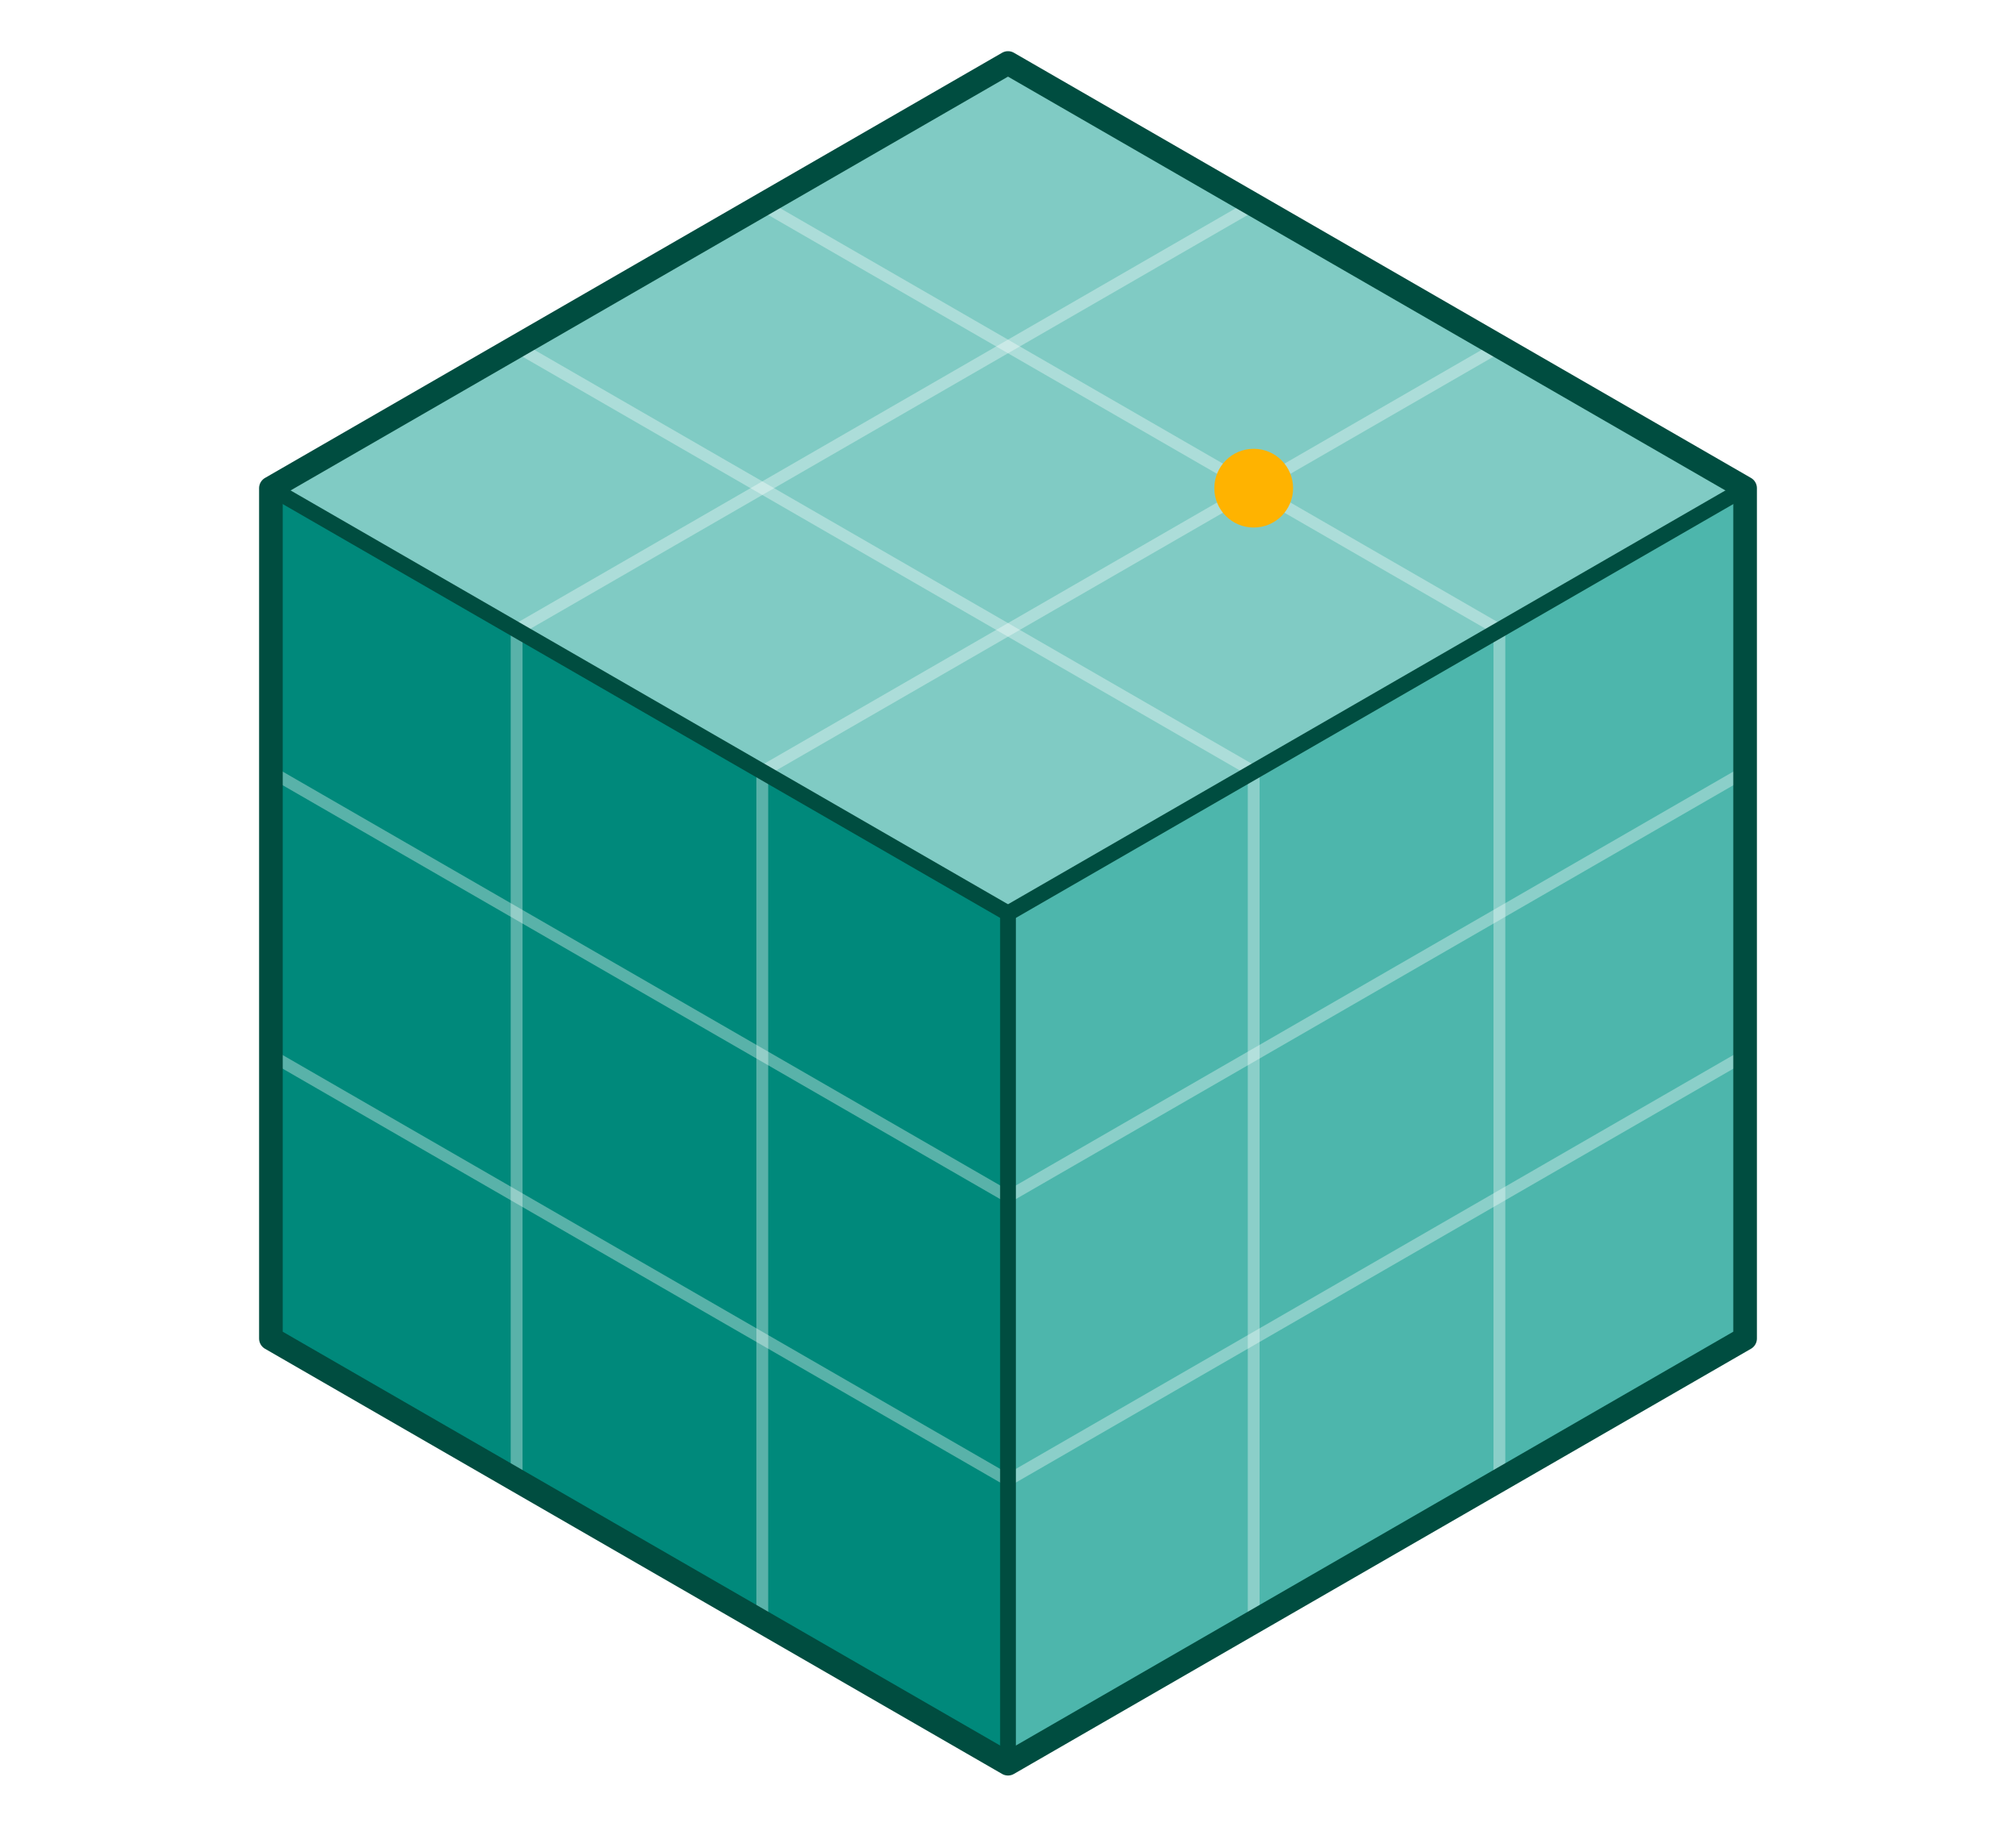
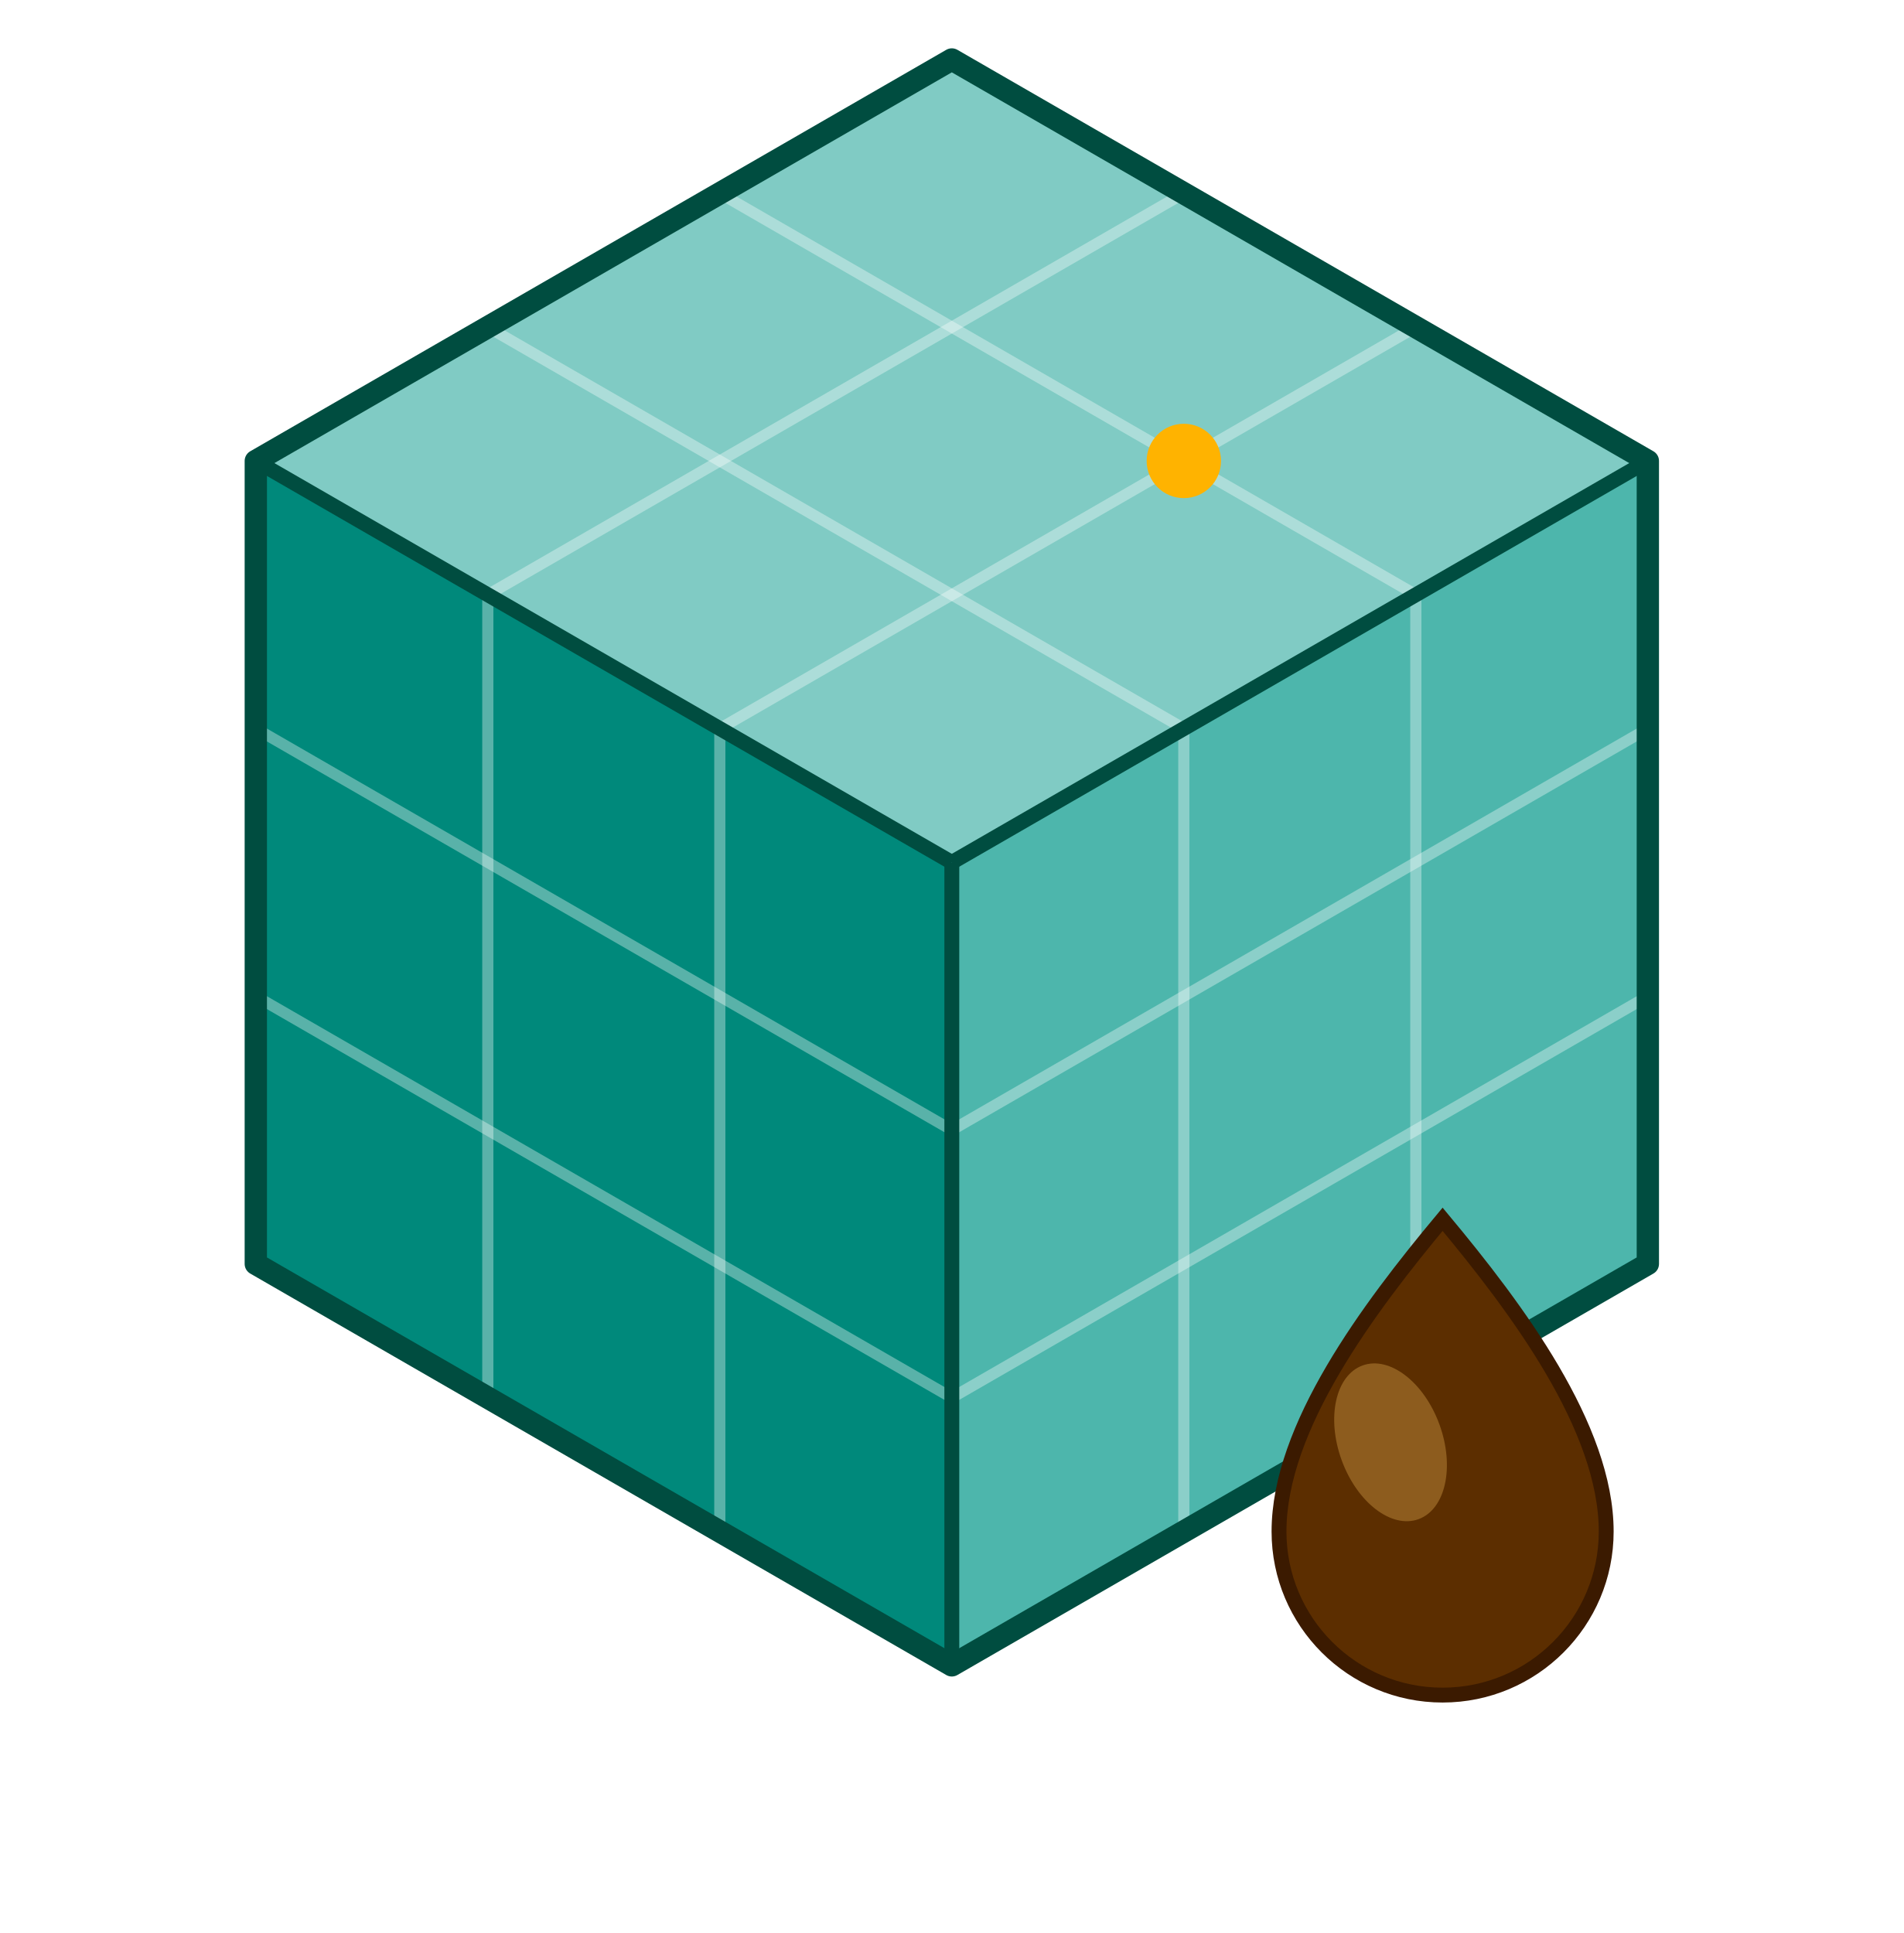
- <svg xmlns="http://www.w3.org/2000/svg" viewBox="0 0 128 116">
+ <svg xmlns="http://www.w3.org/2000/svg" viewBox="0 0 128 130">
  <style>
    .face-top { fill: #80CBC4; }
    .face-right { fill: #4DB6AC; }
    .face-left { fill: #00897B; }
    .grid-line { stroke: rgba(255,255,255,0.35); stroke-width: 0.75; fill: none; }
    .outline { stroke: #004D40; stroke-width: 1.5; stroke-linejoin: round; fill: none; }
    .inner-edge { stroke: #004D40; stroke-width: 1; fill: none; }
    .well-dot { fill: #FFB300; }
+ 
+     /* Oil droplet - light mode */
+     .drop-body { fill: #5C2E00; }
+     .drop-shine { fill: rgba(255, 200, 100, 0.30); }
+     .drop-outline { stroke: #3B1A00; stroke-width: 1; fill: none; }
    @media (prefers-color-scheme: dark) {
      .outline { stroke: #E0F2F1; }
      .inner-edge { stroke: #E0F2F1; }
+       /* Richer golden-brown in dark mode */
+       .drop-body { fill: #C17A2A; }
+       .drop-shine { fill: rgba(255, 230, 150, 0.35); }
+       .drop-outline { stroke: #7A4A10; stroke-width: 1; fill: none; }
    }
  </style>
  <polygon class="face-left" points="64,112 17.2,85 17.2,31 64,58" />
  <polygon class="face-right" points="64,112 110.8,85 110.8,31 64,58" />
  <polygon class="face-top" points="64,58 110.8,31 64,4 17.2,31" />
  <line class="grid-line" x1="64" y1="94" x2="17.2" y2="67" />
  <line class="grid-line" x1="64" y1="76" x2="17.2" y2="49" />
  <line class="grid-line" x1="48.4" y1="103" x2="48.4" y2="49" />
  <line class="grid-line" x1="32.8" y1="94" x2="32.8" y2="40" />
  <line class="grid-line" x1="64" y1="94" x2="110.8" y2="67" />
  <line class="grid-line" x1="64" y1="76" x2="110.8" y2="49" />
  <line class="grid-line" x1="79.6" y1="103" x2="79.6" y2="49" />
  <line class="grid-line" x1="95.2" y1="94" x2="95.2" y2="40" />
  <line class="grid-line" x1="48.4" y1="49" x2="95.2" y2="22" />
  <line class="grid-line" x1="32.8" y1="40" x2="79.6" y2="13" />
  <line class="grid-line" x1="79.6" y1="49" x2="32.8" y2="22" />
  <line class="grid-line" x1="95.2" y1="40" x2="48.4" y2="13" />
  <polygon class="outline" points="64,112 110.8,85 110.8,31 64,4 17.2,31 17.2,85" />
  <line class="inner-edge" x1="64" y1="112" x2="64" y2="58" />
  <line class="inner-edge" x1="64" y1="58" x2="110.8" y2="31" />
  <line class="inner-edge" x1="64" y1="58" x2="17.2" y2="31" />
  <circle class="well-dot" cx="79.6" cy="31" r="2.5" />
+   <g transform="translate(97, 96)">
+     <path class="drop-body" d="M0,-14 C5,-8 11,0 11,7 A11,11 0 1,1 -11,7 C-11,0 -5,-8 0,-14 Z" />
+     <ellipse class="drop-shine" cx="-3.5" cy="1" rx="3.5" ry="5.5" transform="rotate(-20,-3.5,1)" />
+     <path class="drop-outline" d="M0,-14 C5,-8 11,0 11,7 A11,11 0 1,1 -11,7 C-11,0 -5,-8 0,-14 Z" />
+   </g>
</svg>
